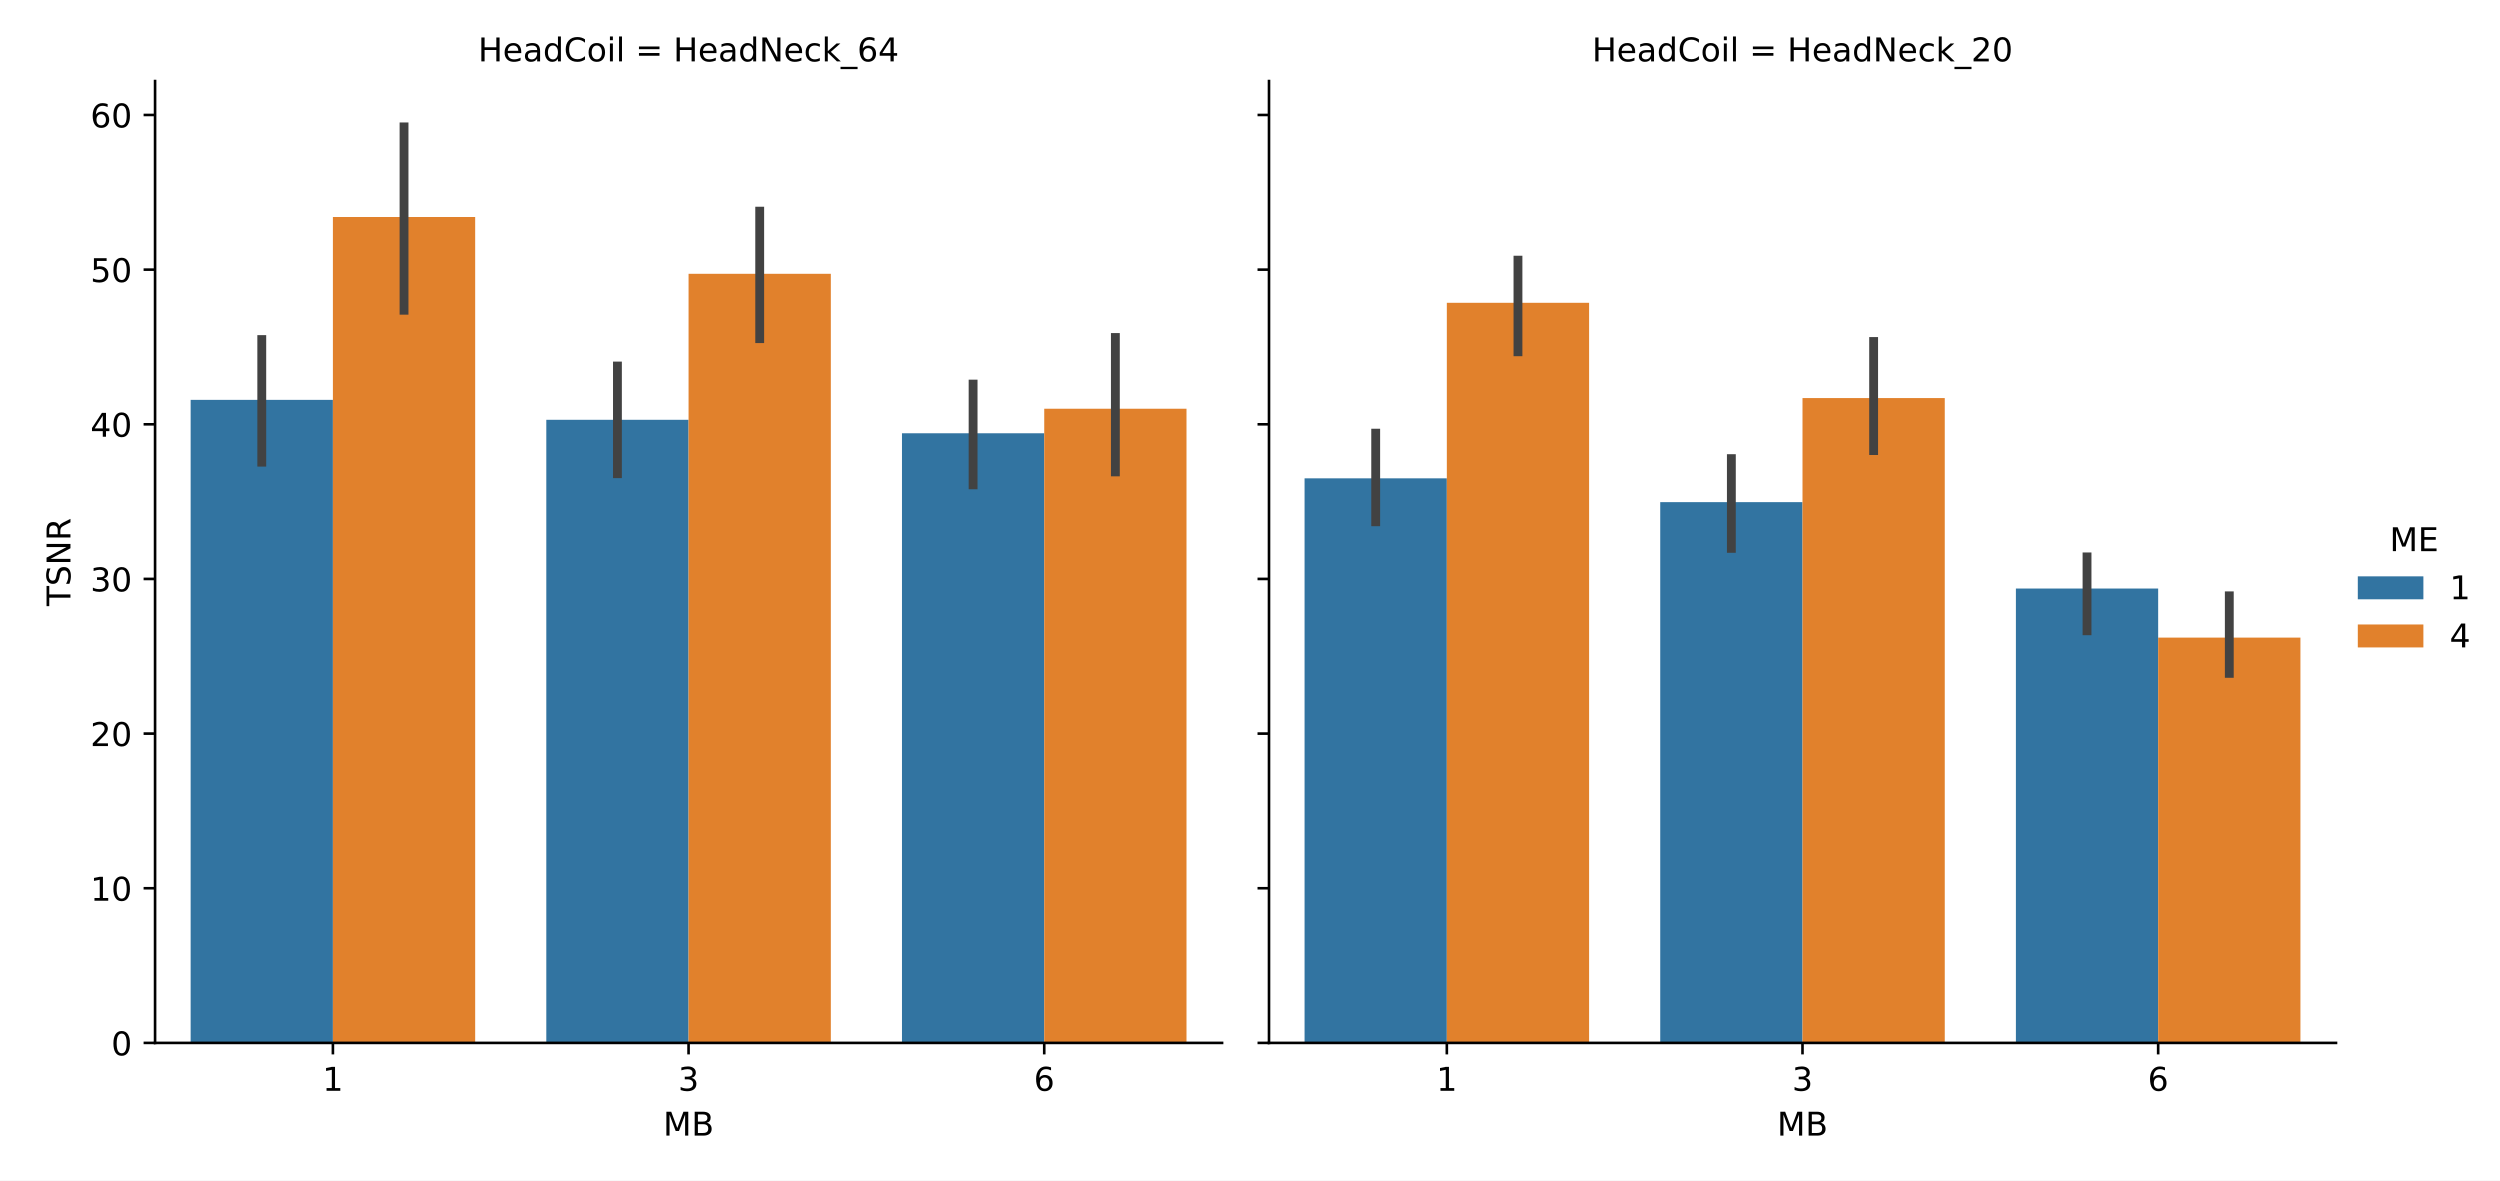
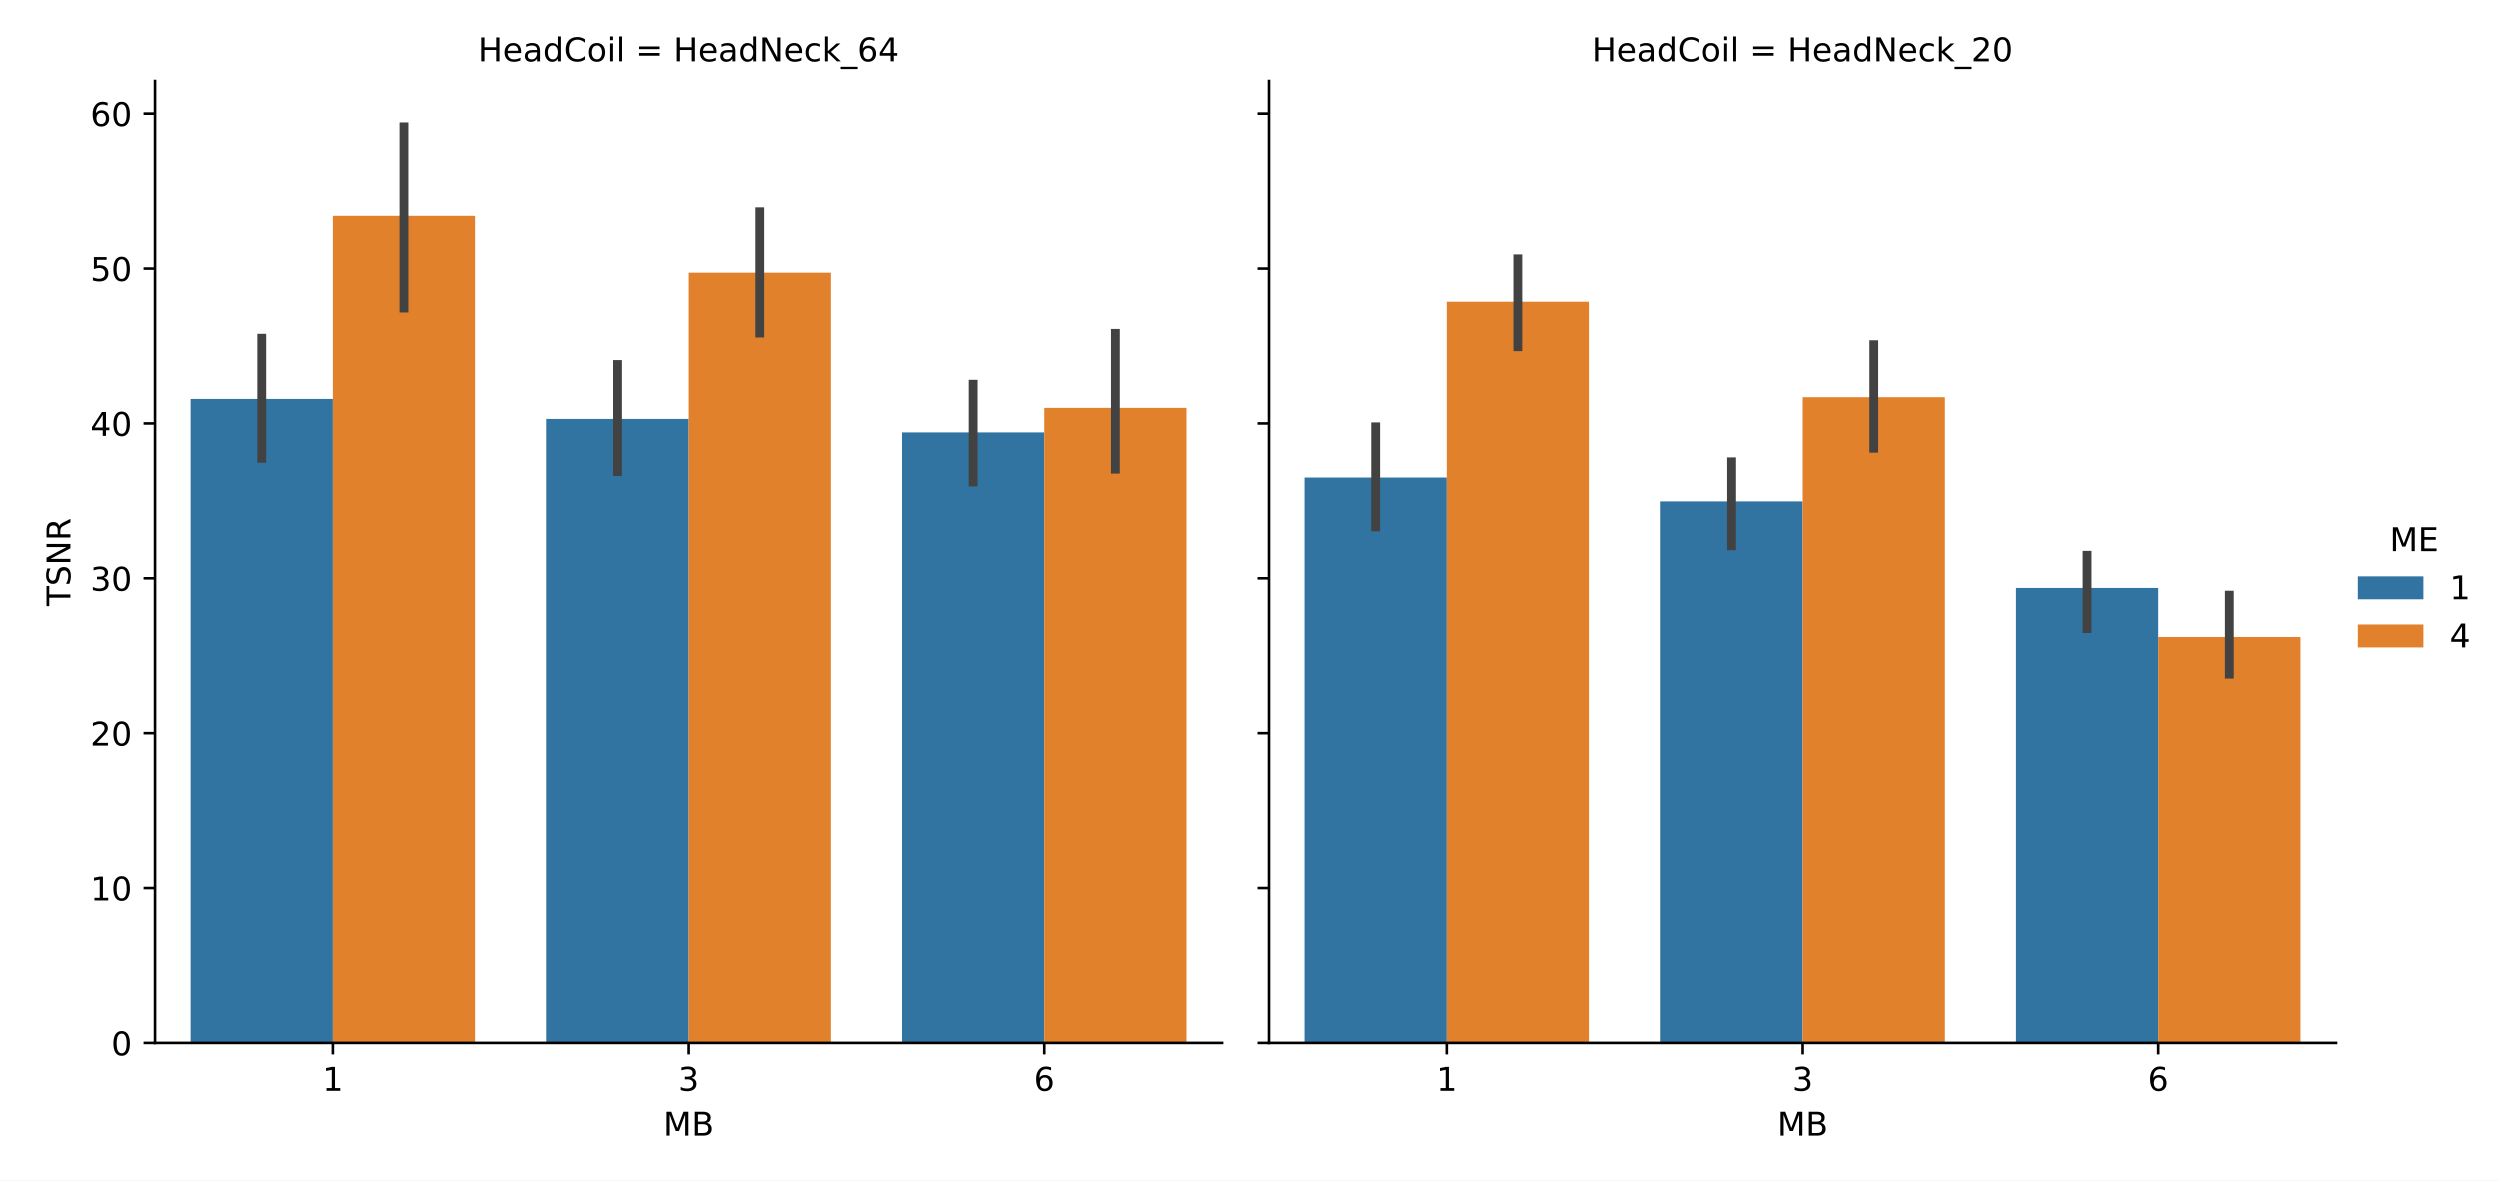
<svg xmlns="http://www.w3.org/2000/svg" xmlns:xlink="http://www.w3.org/1999/xlink" width="762.39pt" height="360pt" viewBox="0 0 762.39 360" version="1.1">
  <defs>
    <style type="text/css">*{stroke-linejoin: round; stroke-linecap: butt}</style>
  </defs>
  <g id="figure_1">
    <g id="patch_1">
      <path d="M 0 360  L 762.39 360  L 762.39 0  L 0 0  z " style="fill: #ffffff" />
    </g>
    <g id="axes_1">
      <g id="patch_2">
        <path d="M 47.289 318.04  L 372.677 318.04  L 372.677 24.72  L 47.289 24.72  z " style="fill: #ffffff" />
      </g>
      <g id="patch_3">
-         <path d="M 58.136 318.04  L 101.521 318.04  L 101.521 121.941  L 58.136 121.941  z " clip-path="url(#peaaa75049c)" style="fill: #3274a1" />
+         <path d="M 58.136 318.04  L 101.521 318.04  L 101.521 121.665  L 58.136 121.665  z " clip-path="url(#pc35046c031)" style="fill: #3274a1" />
      </g>
      <g id="patch_4">
-         <path d="M 166.598 318.04  L 209.983 318.04  L 209.983 128.022  L 166.598 128.022  z " clip-path="url(#peaaa75049c)" style="fill: #3274a1" />
+         <path d="M 166.598 318.04  L 209.983 318.04  L 209.983 127.755  L 166.598 127.755  z " clip-path="url(#pc35046c031)" style="fill: #3274a1" />
      </g>
      <g id="patch_5">
-         <path d="M 275.061 318.04  L 318.446 318.04  L 318.446 132.131  L 275.061 132.131  z " clip-path="url(#peaaa75049c)" style="fill: #3274a1" />
+         <path d="M 275.061 318.04  L 318.446 318.04  L 318.446 131.869  L 275.061 131.869  z " clip-path="url(#pc35046c031)" style="fill: #3274a1" />
      </g>
      <g id="patch_6">
-         <path d="M 101.521 318.04  L 144.906 318.04  L 144.906 66.171  L 101.521 66.171  z " clip-path="url(#peaaa75049c)" style="fill: #e1812c" />
+         <path d="M 101.521 318.04  L 144.906 318.04  L 144.906 65.817  L 101.521 65.817  z " clip-path="url(#pc35046c031)" style="fill: #e1812c" />
      </g>
      <g id="patch_7">
-         <path d="M 209.983 318.04  L 253.368 318.04  L 253.368 83.488  L 209.983 83.488  z " clip-path="url(#peaaa75049c)" style="fill: #e1812c" />
+         <path d="M 209.983 318.04  L 253.368 318.04  L 253.368 83.158  L 209.983 83.158  z " clip-path="url(#pc35046c031)" style="fill: #e1812c" />
      </g>
      <g id="patch_8">
-         <path d="M 318.446 318.04  L 361.831 318.04  L 361.831 124.645  L 318.446 124.645  z " clip-path="url(#peaaa75049c)" style="fill: #e1812c" />
+         <path d="M 318.446 318.04  L 361.831 318.04  L 361.831 124.373  L 318.446 124.373  z " clip-path="url(#pc35046c031)" style="fill: #e1812c" />
      </g>
      <g id="matplotlib.axis_1">
        <g id="xtick_1">
          <g id="line2d_1">
            <defs>
-               <path id="m91fe8d26d3" d="M 0 0  L 0 3.5  " style="stroke: #000000; stroke-width: 0.8" />
+               <path id="mc4d5fb47f9" d="M 0 0  L 0 3.5  " style="stroke: #000000; stroke-width: 0.8" />
            </defs>
            <g>
-               <use xlink:href="#m91fe8d26d3" x="101.521" y="318.04" style="stroke: #000000; stroke-width: 0.8" />
+               <use xlink:href="#mc4d5fb47f9" x="101.521" y="318.04" style="stroke: #000000; stroke-width: 0.8" />
            </g>
          </g>
          <g id="text_1">
            <g transform="translate(98.33936 332.6384)scale(0.1 -0.1)">
              <defs>
                <path id="DejaVuSans-31" d="M 794 531  L 1825 531  L 1825 4091  L 703 3866  L 703 4441  L 1819 4666  L 2450 4666  L 2450 531  L 3481 531  L 3481 0  L 794 0  L 794 531  z " transform="scale(0.015625)" />
              </defs>
              <use xlink:href="#DejaVuSans-31" />
            </g>
          </g>
        </g>
        <g id="xtick_2">
          <g id="line2d_2">
            <g>
-               <use xlink:href="#m91fe8d26d3" x="209.983" y="318.04" style="stroke: #000000; stroke-width: 0.8" />
+               <use xlink:href="#mc4d5fb47f9" x="209.983" y="318.04" style="stroke: #000000; stroke-width: 0.8" />
            </g>
          </g>
          <g id="text_2">
            <g transform="translate(206.8019 332.6384)scale(0.1 -0.1)">
              <defs>
                <path id="DejaVuSans-33" d="M 2597 2516  Q 3050 2419 3304 2112  Q 3559 1806 3559 1356  Q 3559 666 3084 287  Q 2609 -91 1734 -91  Q 1441 -91 1130 -33  Q 819 25 488 141  L 488 750  Q 750 597 1062 519  Q 1375 441 1716 441  Q 2309 441 2620 675  Q 2931 909 2931 1356  Q 2931 1769 2642 2001  Q 2353 2234 1838 2234  L 1294 2234  L 1294 2753  L 1863 2753  Q 2328 2753 2575 2939  Q 2822 3125 2822 3475  Q 2822 3834 2567 4026  Q 2313 4219 1838 4219  Q 1578 4219 1281 4162  Q 984 4106 628 3988  L 628 4550  Q 988 4650 1302 4700  Q 1616 4750 1894 4750  Q 2613 4750 3031 4423  Q 3450 4097 3450 3541  Q 3450 3153 3228 2886  Q 3006 2619 2597 2516  z " transform="scale(0.015625)" />
              </defs>
              <use xlink:href="#DejaVuSans-33" />
            </g>
          </g>
        </g>
        <g id="xtick_3">
          <g id="line2d_3">
            <g>
-               <use xlink:href="#m91fe8d26d3" x="318.446" y="318.04" style="stroke: #000000; stroke-width: 0.8" />
+               <use xlink:href="#mc4d5fb47f9" x="318.446" y="318.04" style="stroke: #000000; stroke-width: 0.8" />
            </g>
          </g>
          <g id="text_3">
            <g transform="translate(315.2643 332.6384)scale(0.1 -0.1)">
              <defs>
                <path id="DejaVuSans-36" d="M 2113 2584  Q 1688 2584 1439 2293  Q 1191 2003 1191 1497  Q 1191 994 1439 701  Q 1688 409 2113 409  Q 2538 409 2786 701  Q 3034 994 3034 1497  Q 3034 2003 2786 2293  Q 2538 2584 2113 2584  z M 3366 4563  L 3366 3988  Q 3128 4100 2886 4159  Q 2644 4219 2406 4219  Q 1781 4219 1451 3797  Q 1122 3375 1075 2522  Q 1259 2794 1537 2939  Q 1816 3084 2150 3084  Q 2853 3084 3261 2657  Q 3669 2231 3669 1497  Q 3669 778 3244 343  Q 2819 -91 2113 -91  Q 1303 -91 875 529  Q 447 1150 447 2328  Q 447 3434 972 4092  Q 1497 4750 2381 4750  Q 2619 4750 2861 4703  Q 3103 4656 3366 4563  z " transform="scale(0.015625)" />
              </defs>
              <use xlink:href="#DejaVuSans-36" />
            </g>
          </g>
        </g>
        <g id="text_4">
          <g transform="translate(202.2386 346.3166)scale(0.1 -0.1)">
            <defs>
              <path id="DejaVuSans-4d" d="M 628 4666  L 1569 4666  L 2759 1491  L 3956 4666  L 4897 4666  L 4897 0  L 4281 0  L 4281 4097  L 3078 897  L 2444 897  L 1241 4097  L 1241 0  L 628 0  L 628 4666  z " transform="scale(0.015625)" />
              <path id="DejaVuSans-42" d="M 1259 2228  L 1259 519  L 2272 519  Q 2781 519 3026 730  Q 3272 941 3272 1375  Q 3272 1813 3026 2020  Q 2781 2228 2272 2228  L 1259 2228  z M 1259 4147  L 1259 2741  L 2194 2741  Q 2656 2741 2882 2914  Q 3109 3088 3109 3444  Q 3109 3797 2882 3972  Q 2656 4147 2194 4147  L 1259 4147  z M 628 4666  L 2241 4666  Q 2963 4666 3353 4366  Q 3744 4066 3744 3513  Q 3744 3084 3544 2831  Q 3344 2578 2956 2516  Q 3422 2416 3680 2098  Q 3938 1781 3938 1306  Q 3938 681 3513 340  Q 3088 0 2303 0  L 628 0  L 628 4666  z " transform="scale(0.015625)" />
            </defs>
            <use xlink:href="#DejaVuSans-4d" />
            <use xlink:href="#DejaVuSans-42" x="86.279" />
          </g>
        </g>
      </g>
      <g id="matplotlib.axis_2">
        <g id="ytick_1">
          <g id="line2d_4">
            <defs>
-               <path id="m13367bdcbb" d="M 0 0  L -3.5 0  " style="stroke: #000000; stroke-width: 0.8" />
+               <path id="md7365d76db" d="M 0 0  L -3.5 0  " style="stroke: #000000; stroke-width: 0.8" />
            </defs>
            <g>
-               <use xlink:href="#m13367bdcbb" x="47.289" y="318.04" style="stroke: #000000; stroke-width: 0.8" />
+               <use xlink:href="#md7365d76db" x="47.289" y="318.04" style="stroke: #000000; stroke-width: 0.8" />
            </g>
          </g>
          <g id="text_5">
            <g transform="translate(33.92686 321.8392)scale(0.1 -0.1)">
              <defs>
                <path id="DejaVuSans-30" d="M 2034 4250  Q 1547 4250 1301 3770  Q 1056 3291 1056 2328  Q 1056 1369 1301 889  Q 1547 409 2034 409  Q 2525 409 2770 889  Q 3016 1369 3016 2328  Q 3016 3291 2770 3770  Q 2525 4250 2034 4250  z M 2034 4750  Q 2819 4750 3233 4129  Q 3647 3509 3647 2328  Q 3647 1150 3233 529  Q 2819 -91 2034 -91  Q 1250 -91 836 529  Q 422 1150 422 2328  Q 422 3509 836 4129  Q 1250 4750 2034 4750  z " transform="scale(0.015625)" />
              </defs>
              <use xlink:href="#DejaVuSans-30" />
            </g>
          </g>
        </g>
        <g id="ytick_2">
          <g id="line2d_5">
            <g>
-               <use xlink:href="#m13367bdcbb" x="47.289" y="270.877" style="stroke: #000000; stroke-width: 0.8" />
+               <use xlink:href="#md7365d76db" x="47.289" y="270.811" style="stroke: #000000; stroke-width: 0.8" />
            </g>
          </g>
          <g id="text_6">
-             <g transform="translate(27.56436 274.6765)scale(0.1 -0.1)">
+             <g transform="translate(27.56436 274.6102)scale(0.1 -0.1)">
              <use xlink:href="#DejaVuSans-31" />
              <use xlink:href="#DejaVuSans-30" x="63.623" />
            </g>
          </g>
        </g>
        <g id="ytick_3">
          <g id="line2d_6">
            <g>
-               <use xlink:href="#m13367bdcbb" x="47.289" y="223.715" style="stroke: #000000; stroke-width: 0.8" />
+               <use xlink:href="#md7365d76db" x="47.289" y="223.582" style="stroke: #000000; stroke-width: 0.8" />
            </g>
          </g>
          <g id="text_7">
-             <g transform="translate(27.56436 227.5138)scale(0.1 -0.1)">
+             <g transform="translate(27.56436 227.3811)scale(0.1 -0.1)">
              <defs>
                <path id="DejaVuSans-32" d="M 1228 531  L 3431 531  L 3431 0  L 469 0  L 469 531  Q 828 903 1448 1529  Q 2069 2156 2228 2338  Q 2531 2678 2651 2914  Q 2772 3150 2772 3378  Q 2772 3750 2511 3984  Q 2250 4219 1831 4219  Q 1534 4219 1204 4116  Q 875 4013 500 3803  L 500 4441  Q 881 4594 1212 4672  Q 1544 4750 1819 4750  Q 2544 4750 2975 4387  Q 3406 4025 3406 3419  Q 3406 3131 3298 2873  Q 3191 2616 2906 2266  Q 2828 2175 2409 1742  Q 1991 1309 1228 531  z " transform="scale(0.015625)" />
              </defs>
              <use xlink:href="#DejaVuSans-32" />
              <use xlink:href="#DejaVuSans-30" x="63.623" />
            </g>
          </g>
        </g>
        <g id="ytick_4">
          <g id="line2d_7">
            <g>
-               <use xlink:href="#m13367bdcbb" x="47.289" y="176.552" style="stroke: #000000; stroke-width: 0.8" />
+               <use xlink:href="#md7365d76db" x="47.289" y="176.353" style="stroke: #000000; stroke-width: 0.8" />
            </g>
          </g>
          <g id="text_8">
-             <g transform="translate(27.56436 180.3512)scale(0.1 -0.1)">
+             <g transform="translate(27.56436 180.152)scale(0.1 -0.1)">
              <use xlink:href="#DejaVuSans-33" />
              <use xlink:href="#DejaVuSans-30" x="63.623" />
            </g>
          </g>
        </g>
        <g id="ytick_5">
          <g id="line2d_8">
            <g>
-               <use xlink:href="#m13367bdcbb" x="47.289" y="129.389" style="stroke: #000000; stroke-width: 0.8" />
+               <use xlink:href="#md7365d76db" x="47.289" y="129.124" style="stroke: #000000; stroke-width: 0.8" />
            </g>
          </g>
          <g id="text_9">
-             <g transform="translate(27.56436 133.1885)scale(0.1 -0.1)">
+             <g transform="translate(27.56436 132.923)scale(0.1 -0.1)">
              <defs>
                <path id="DejaVuSans-34" d="M 2419 4116  L 825 1625  L 2419 1625  L 2419 4116  z M 2253 4666  L 3047 4666  L 3047 1625  L 3713 1625  L 3713 1100  L 3047 1100  L 3047 0  L 2419 0  L 2419 1100  L 313 1100  L 313 1709  L 2253 4666  z " transform="scale(0.015625)" />
              </defs>
              <use xlink:href="#DejaVuSans-34" />
              <use xlink:href="#DejaVuSans-30" x="63.623" />
            </g>
          </g>
        </g>
        <g id="ytick_6">
          <g id="line2d_9">
            <g>
-               <use xlink:href="#m13367bdcbb" x="47.289" y="82.227" style="stroke: #000000; stroke-width: 0.8" />
+               <use xlink:href="#md7365d76db" x="47.289" y="81.895" style="stroke: #000000; stroke-width: 0.8" />
            </g>
          </g>
          <g id="text_10">
-             <g transform="translate(27.56436 86.02577)scale(0.1 -0.1)">
+             <g transform="translate(27.56436 85.69393)scale(0.1 -0.1)">
              <defs>
                <path id="DejaVuSans-35" d="M 691 4666  L 3169 4666  L 3169 4134  L 1269 4134  L 1269 2991  Q 1406 3038 1543 3061  Q 1681 3084 1819 3084  Q 2600 3084 3056 2656  Q 3513 2228 3513 1497  Q 3513 744 3044 326  Q 2575 -91 1722 -91  Q 1428 -91 1123 -41  Q 819 9 494 109  L 494 744  Q 775 591 1075 516  Q 1375 441 1709 441  Q 2250 441 2565 725  Q 2881 1009 2881 1497  Q 2881 1984 2565 2268  Q 2250 2553 1709 2553  Q 1456 2553 1204 2497  Q 953 2441 691 2322  L 691 4666  z " transform="scale(0.015625)" />
              </defs>
              <use xlink:href="#DejaVuSans-35" />
              <use xlink:href="#DejaVuSans-30" x="63.623" />
            </g>
          </g>
        </g>
        <g id="ytick_7">
          <g id="line2d_10">
            <g>
-               <use xlink:href="#m13367bdcbb" x="47.289" y="35.064" style="stroke: #000000; stroke-width: 0.8" />
+               <use xlink:href="#md7365d76db" x="47.289" y="34.666" style="stroke: #000000; stroke-width: 0.8" />
            </g>
          </g>
          <g id="text_11">
-             <g transform="translate(27.56436 38.86309)scale(0.1 -0.1)">
+             <g transform="translate(27.56436 38.46487)scale(0.1 -0.1)">
              <use xlink:href="#DejaVuSans-36" />
              <use xlink:href="#DejaVuSans-30" x="63.623" />
            </g>
          </g>
        </g>
        <g id="text_12">
          <g transform="translate(21.48467 184.823)rotate(-90)scale(0.1 -0.1)">
            <defs>
              <path id="DejaVuSans-54" d="M -19 4666  L 3928 4666  L 3928 4134  L 2272 4134  L 2272 0  L 1638 0  L 1638 4134  L -19 4134  L -19 4666  z " transform="scale(0.015625)" />
              <path id="DejaVuSans-53" d="M 3425 4513  L 3425 3897  Q 3066 4069 2747 4153  Q 2428 4238 2131 4238  Q 1616 4238 1336 4038  Q 1056 3838 1056 3469  Q 1056 3159 1242 3001  Q 1428 2844 1947 2747  L 2328 2669  Q 3034 2534 3370 2195  Q 3706 1856 3706 1288  Q 3706 609 3251 259  Q 2797 -91 1919 -91  Q 1588 -91 1214 -16  Q 841 59 441 206  L 441 856  Q 825 641 1194 531  Q 1563 422 1919 422  Q 2459 422 2753 634  Q 3047 847 3047 1241  Q 3047 1584 2836 1778  Q 2625 1972 2144 2069  L 1759 2144  Q 1053 2284 737 2584  Q 422 2884 422 3419  Q 422 4038 858 4394  Q 1294 4750 2059 4750  Q 2388 4750 2728 4690  Q 3069 4631 3425 4513  z " transform="scale(0.015625)" />
              <path id="DejaVuSans-4e" d="M 628 4666  L 1478 4666  L 3547 763  L 3547 4666  L 4159 4666  L 4159 0  L 3309 0  L 1241 3903  L 1241 0  L 628 0  L 628 4666  z " transform="scale(0.015625)" />
              <path id="DejaVuSans-52" d="M 2841 2188  Q 3044 2119 3236 1894  Q 3428 1669 3622 1275  L 4263 0  L 3584 0  L 2988 1197  Q 2756 1666 2539 1819  Q 2322 1972 1947 1972  L 1259 1972  L 1259 0  L 628 0  L 628 4666  L 2053 4666  Q 2853 4666 3247 4331  Q 3641 3997 3641 3322  Q 3641 2881 3436 2590  Q 3231 2300 2841 2188  z M 1259 4147  L 1259 2491  L 2053 2491  Q 2509 2491 2742 2702  Q 2975 2913 2975 3322  Q 2975 3731 2742 3939  Q 2509 4147 2053 4147  L 1259 4147  z " transform="scale(0.015625)" />
            </defs>
            <use xlink:href="#DejaVuSans-54" />
            <use xlink:href="#DejaVuSans-53" x="61.084" />
            <use xlink:href="#DejaVuSans-4e" x="124.561" />
            <use xlink:href="#DejaVuSans-52" x="199.365" />
          </g>
        </g>
      </g>
      <g id="line2d_11">
-         <path d="M 79.828 140.941  L 79.828 103.55  " clip-path="url(#peaaa75049c)" style="fill: none; stroke: #424242; stroke-width: 2.7; stroke-linecap: square" />
+         <path d="M 79.828 139.761  L 79.828 103.152  " clip-path="url(#pc35046c031)" style="fill: none; stroke: #424242; stroke-width: 2.7; stroke-linecap: square" />
      </g>
      <g id="line2d_12">
-         <path d="M 188.291 144.456  L 188.291 111.62  " clip-path="url(#peaaa75049c)" style="fill: none; stroke: #424242; stroke-width: 2.7; stroke-linecap: square" />
+         <path d="M 188.291 143.804  L 188.291 111.152  " clip-path="url(#pc35046c031)" style="fill: none; stroke: #424242; stroke-width: 2.7; stroke-linecap: square" />
      </g>
      <g id="line2d_13">
-         <path d="M 296.753 147.854  L 296.753 117.126  " clip-path="url(#peaaa75049c)" style="fill: none; stroke: #424242; stroke-width: 2.7; stroke-linecap: square" />
+         <path d="M 296.753 146.972  L 296.753 117.166  " clip-path="url(#pc35046c031)" style="fill: none; stroke: #424242; stroke-width: 2.7; stroke-linecap: square" />
      </g>
      <g id="line2d_14">
-         <path d="M 123.213 94.605  L 123.213 38.688  " clip-path="url(#peaaa75049c)" style="fill: none; stroke: #424242; stroke-width: 2.7; stroke-linecap: square" />
+         <path d="M 123.213 93.947  L 123.213 38.688  " clip-path="url(#pc35046c031)" style="fill: none; stroke: #424242; stroke-width: 2.7; stroke-linecap: square" />
      </g>
      <g id="line2d_15">
-         <path d="M 231.676 103.264  L 231.676 64.403  " clip-path="url(#peaaa75049c)" style="fill: none; stroke: #424242; stroke-width: 2.7; stroke-linecap: square" />
+         <path d="M 231.676 101.559  L 231.676 64.576  " clip-path="url(#pc35046c031)" style="fill: none; stroke: #424242; stroke-width: 2.7; stroke-linecap: square" />
      </g>
      <g id="line2d_16">
-         <path d="M 340.138 143.909  L 340.138 102.928  " clip-path="url(#peaaa75049c)" style="fill: none; stroke: #424242; stroke-width: 2.7; stroke-linecap: square" />
+         <path d="M 340.138 143.085  L 340.138 101.658  " clip-path="url(#pc35046c031)" style="fill: none; stroke: #424242; stroke-width: 2.7; stroke-linecap: square" />
      </g>
      <g id="patch_9">
        <path d="M 47.289 318.04  L 47.289 24.72  " style="fill: none; stroke: #000000; stroke-width: 0.8; stroke-linejoin: miter; stroke-linecap: square" />
      </g>
      <g id="patch_10">
        <path d="M 47.289 318.04  L 372.677 318.04  " style="fill: none; stroke: #000000; stroke-width: 0.8; stroke-linejoin: miter; stroke-linecap: square" />
      </g>
      <g id="text_13">
        <g transform="translate(145.812 18.72)scale(0.1 -0.1)">
          <defs>
            <path id="DejaVuSans-48" d="M 628 4666  L 1259 4666  L 1259 2753  L 3553 2753  L 3553 4666  L 4184 4666  L 4184 0  L 3553 0  L 3553 2222  L 1259 2222  L 1259 0  L 628 0  L 628 4666  z " transform="scale(0.015625)" />
            <path id="DejaVuSans-65" d="M 3597 1894  L 3597 1613  L 953 1613  Q 991 1019 1311 708  Q 1631 397 2203 397  Q 2534 397 2845 478  Q 3156 559 3463 722  L 3463 178  Q 3153 47 2828 -22  Q 2503 -91 2169 -91  Q 1331 -91 842 396  Q 353 884 353 1716  Q 353 2575 817 3079  Q 1281 3584 2069 3584  Q 2775 3584 3186 3129  Q 3597 2675 3597 1894  z M 3022 2063  Q 3016 2534 2758 2815  Q 2500 3097 2075 3097  Q 1594 3097 1305 2825  Q 1016 2553 972 2059  L 3022 2063  z " transform="scale(0.015625)" />
            <path id="DejaVuSans-61" d="M 2194 1759  Q 1497 1759 1228 1600  Q 959 1441 959 1056  Q 959 750 1161 570  Q 1363 391 1709 391  Q 2188 391 2477 730  Q 2766 1069 2766 1631  L 2766 1759  L 2194 1759  z M 3341 1997  L 3341 0  L 2766 0  L 2766 531  Q 2569 213 2275 61  Q 1981 -91 1556 -91  Q 1019 -91 701 211  Q 384 513 384 1019  Q 384 1609 779 1909  Q 1175 2209 1959 2209  L 2766 2209  L 2766 2266  Q 2766 2663 2505 2880  Q 2244 3097 1772 3097  Q 1472 3097 1187 3025  Q 903 2953 641 2809  L 641 3341  Q 956 3463 1253 3523  Q 1550 3584 1831 3584  Q 2591 3584 2966 3190  Q 3341 2797 3341 1997  z " transform="scale(0.015625)" />
            <path id="DejaVuSans-64" d="M 2906 2969  L 2906 4863  L 3481 4863  L 3481 0  L 2906 0  L 2906 525  Q 2725 213 2448 61  Q 2172 -91 1784 -91  Q 1150 -91 751 415  Q 353 922 353 1747  Q 353 2572 751 3078  Q 1150 3584 1784 3584  Q 2172 3584 2448 3432  Q 2725 3281 2906 2969  z M 947 1747  Q 947 1113 1208 752  Q 1469 391 1925 391  Q 2381 391 2643 752  Q 2906 1113 2906 1747  Q 2906 2381 2643 2742  Q 2381 3103 1925 3103  Q 1469 3103 1208 2742  Q 947 2381 947 1747  z " transform="scale(0.015625)" />
            <path id="DejaVuSans-43" d="M 4122 4306  L 4122 3641  Q 3803 3938 3442 4084  Q 3081 4231 2675 4231  Q 1875 4231 1450 3742  Q 1025 3253 1025 2328  Q 1025 1406 1450 917  Q 1875 428 2675 428  Q 3081 428 3442 575  Q 3803 722 4122 1019  L 4122 359  Q 3791 134 3420 21  Q 3050 -91 2638 -91  Q 1578 -91 968 557  Q 359 1206 359 2328  Q 359 3453 968 4101  Q 1578 4750 2638 4750  Q 3056 4750 3426 4639  Q 3797 4528 4122 4306  z " transform="scale(0.015625)" />
            <path id="DejaVuSans-6f" d="M 1959 3097  Q 1497 3097 1228 2736  Q 959 2375 959 1747  Q 959 1119 1226 758  Q 1494 397 1959 397  Q 2419 397 2687 759  Q 2956 1122 2956 1747  Q 2956 2369 2687 2733  Q 2419 3097 1959 3097  z M 1959 3584  Q 2709 3584 3137 3096  Q 3566 2609 3566 1747  Q 3566 888 3137 398  Q 2709 -91 1959 -91  Q 1206 -91 779 398  Q 353 888 353 1747  Q 353 2609 779 3096  Q 1206 3584 1959 3584  z " transform="scale(0.015625)" />
            <path id="DejaVuSans-69" d="M 603 3500  L 1178 3500  L 1178 0  L 603 0  L 603 3500  z M 603 4863  L 1178 4863  L 1178 4134  L 603 4134  L 603 4863  z " transform="scale(0.015625)" />
            <path id="DejaVuSans-6c" d="M 603 4863  L 1178 4863  L 1178 0  L 603 0  L 603 4863  z " transform="scale(0.015625)" />
            <path id="DejaVuSans-20" transform="scale(0.015625)" />
            <path id="DejaVuSans-3d" d="M 678 2906  L 4684 2906  L 4684 2381  L 678 2381  L 678 2906  z M 678 1631  L 4684 1631  L 4684 1100  L 678 1100  L 678 1631  z " transform="scale(0.015625)" />
            <path id="DejaVuSans-63" d="M 3122 3366  L 3122 2828  Q 2878 2963 2633 3030  Q 2388 3097 2138 3097  Q 1578 3097 1268 2742  Q 959 2388 959 1747  Q 959 1106 1268 751  Q 1578 397 2138 397  Q 2388 397 2633 464  Q 2878 531 3122 666  L 3122 134  Q 2881 22 2623 -34  Q 2366 -91 2075 -91  Q 1284 -91 818 406  Q 353 903 353 1747  Q 353 2603 823 3093  Q 1294 3584 2113 3584  Q 2378 3584 2631 3529  Q 2884 3475 3122 3366  z " transform="scale(0.015625)" />
            <path id="DejaVuSans-6b" d="M 581 4863  L 1159 4863  L 1159 1991  L 2875 3500  L 3609 3500  L 1753 1863  L 3688 0  L 2938 0  L 1159 1709  L 1159 0  L 581 0  L 581 4863  z " transform="scale(0.015625)" />
            <path id="DejaVuSans-5f" d="M 3263 -1063  L 3263 -1509  L -63 -1509  L -63 -1063  L 3263 -1063  z " transform="scale(0.015625)" />
          </defs>
          <use xlink:href="#DejaVuSans-48" />
          <use xlink:href="#DejaVuSans-65" x="75.195" />
          <use xlink:href="#DejaVuSans-61" x="136.719" />
          <use xlink:href="#DejaVuSans-64" x="197.998" />
          <use xlink:href="#DejaVuSans-43" x="261.475" />
          <use xlink:href="#DejaVuSans-6f" x="331.299" />
          <use xlink:href="#DejaVuSans-69" x="392.48" />
          <use xlink:href="#DejaVuSans-6c" x="420.264" />
          <use xlink:href="#DejaVuSans-20" x="448.047" />
          <use xlink:href="#DejaVuSans-3d" x="479.834" />
          <use xlink:href="#DejaVuSans-20" x="563.623" />
          <use xlink:href="#DejaVuSans-48" x="595.41" />
          <use xlink:href="#DejaVuSans-65" x="670.605" />
          <use xlink:href="#DejaVuSans-61" x="732.129" />
          <use xlink:href="#DejaVuSans-64" x="793.408" />
          <use xlink:href="#DejaVuSans-4e" x="856.885" />
          <use xlink:href="#DejaVuSans-65" x="931.689" />
          <use xlink:href="#DejaVuSans-63" x="993.213" />
          <use xlink:href="#DejaVuSans-6b" x="1048.193" />
          <use xlink:href="#DejaVuSans-5f" x="1106.104" />
          <use xlink:href="#DejaVuSans-36" x="1156.104" />
          <use xlink:href="#DejaVuSans-34" x="1219.727" />
        </g>
      </g>
    </g>
    <g id="axes_2">
      <g id="patch_11">
        <path d="M 386.989 318.04  L 712.376 318.04  L 712.376 24.72  L 386.989 24.72  z " style="fill: #ffffff" />
      </g>
      <g id="patch_12">
-         <path d="M 397.835 318.04  L 441.22 318.04  L 441.22 145.863  L 397.835 145.863  z " clip-path="url(#p321211c757)" style="fill: #3274a1" />
+         <path d="M 397.835 318.04  L 441.22 318.04  L 441.22 145.62  L 397.835 145.62  z " clip-path="url(#p21f6eb6e3a)" style="fill: #3274a1" />
      </g>
      <g id="patch_13">
-         <path d="M 506.297 318.04  L 549.682 318.04  L 549.682 153.138  L 506.297 153.138  z " clip-path="url(#p321211c757)" style="fill: #3274a1" />
+         <path d="M 506.297 318.04  L 549.682 318.04  L 549.682 152.906  L 506.297 152.906  z " clip-path="url(#p21f6eb6e3a)" style="fill: #3274a1" />
      </g>
      <g id="patch_14">
-         <path d="M 614.76 318.04  L 658.145 318.04  L 658.145 179.484  L 614.76 179.484  z " clip-path="url(#p321211c757)" style="fill: #3274a1" />
+         <path d="M 614.76 318.04  L 658.145 318.04  L 658.145 179.289  L 614.76 179.289  z " clip-path="url(#p21f6eb6e3a)" style="fill: #3274a1" />
      </g>
      <g id="patch_15">
-         <path d="M 441.22 318.04  L 484.605 318.04  L 484.605 92.342  L 441.22 92.342  z " clip-path="url(#p321211c757)" style="fill: #e1812c" />
+         <path d="M 441.22 318.04  L 484.605 318.04  L 484.605 92.024  L 441.22 92.024  z " clip-path="url(#p21f6eb6e3a)" style="fill: #e1812c" />
      </g>
      <g id="patch_16">
-         <path d="M 549.682 318.04  L 593.067 318.04  L 593.067 121.402  L 549.682 121.402  z " clip-path="url(#p321211c757)" style="fill: #e1812c" />
+         <path d="M 549.682 318.04  L 593.067 318.04  L 593.067 121.125  L 549.682 121.125  z " clip-path="url(#p21f6eb6e3a)" style="fill: #e1812c" />
      </g>
      <g id="patch_17">
-         <path d="M 658.145 318.04  L 701.53 318.04  L 701.53 194.436  L 658.145 194.436  z " clip-path="url(#p321211c757)" style="fill: #e1812c" />
+         <path d="M 658.145 318.04  L 701.53 318.04  L 701.53 194.262  L 658.145 194.262  z " clip-path="url(#p21f6eb6e3a)" style="fill: #e1812c" />
      </g>
      <g id="matplotlib.axis_3">
        <g id="xtick_4">
          <g id="line2d_17">
            <g>
-               <use xlink:href="#m91fe8d26d3" x="441.22" y="318.04" style="stroke: #000000; stroke-width: 0.8" />
+               <use xlink:href="#mc4d5fb47f9" x="441.22" y="318.04" style="stroke: #000000; stroke-width: 0.8" />
            </g>
          </g>
          <g id="text_14">
            <g transform="translate(438.0386 332.6384)scale(0.1 -0.1)">
              <use xlink:href="#DejaVuSans-31" />
            </g>
          </g>
        </g>
        <g id="xtick_5">
          <g id="line2d_18">
            <g>
-               <use xlink:href="#m91fe8d26d3" x="549.682" y="318.04" style="stroke: #000000; stroke-width: 0.8" />
+               <use xlink:href="#mc4d5fb47f9" x="549.682" y="318.04" style="stroke: #000000; stroke-width: 0.8" />
            </g>
          </g>
          <g id="text_15">
            <g transform="translate(546.5011 332.6384)scale(0.1 -0.1)">
              <use xlink:href="#DejaVuSans-33" />
            </g>
          </g>
        </g>
        <g id="xtick_6">
          <g id="line2d_19">
            <g>
-               <use xlink:href="#m91fe8d26d3" x="658.145" y="318.04" style="stroke: #000000; stroke-width: 0.8" />
+               <use xlink:href="#mc4d5fb47f9" x="658.145" y="318.04" style="stroke: #000000; stroke-width: 0.8" />
            </g>
          </g>
          <g id="text_16">
            <g transform="translate(654.9636 332.6384)scale(0.1 -0.1)">
              <use xlink:href="#DejaVuSans-36" />
            </g>
          </g>
        </g>
        <g id="text_17">
          <g transform="translate(541.9378 346.3166)scale(0.1 -0.1)">
            <use xlink:href="#DejaVuSans-4d" />
            <use xlink:href="#DejaVuSans-42" x="86.279" />
          </g>
        </g>
      </g>
      <g id="matplotlib.axis_4">
        <g id="ytick_8">
          <g id="line2d_20">
            <g>
-               <use xlink:href="#m13367bdcbb" x="386.989" y="318.04" style="stroke: #000000; stroke-width: 0.8" />
+               <use xlink:href="#md7365d76db" x="386.989" y="318.04" style="stroke: #000000; stroke-width: 0.8" />
            </g>
          </g>
        </g>
        <g id="ytick_9">
          <g id="line2d_21">
            <g>
-               <use xlink:href="#m13367bdcbb" x="386.989" y="270.877" style="stroke: #000000; stroke-width: 0.8" />
+               <use xlink:href="#md7365d76db" x="386.989" y="270.811" style="stroke: #000000; stroke-width: 0.8" />
            </g>
          </g>
        </g>
        <g id="ytick_10">
          <g id="line2d_22">
            <g>
-               <use xlink:href="#m13367bdcbb" x="386.989" y="223.715" style="stroke: #000000; stroke-width: 0.8" />
+               <use xlink:href="#md7365d76db" x="386.989" y="223.582" style="stroke: #000000; stroke-width: 0.8" />
            </g>
          </g>
        </g>
        <g id="ytick_11">
          <g id="line2d_23">
            <g>
-               <use xlink:href="#m13367bdcbb" x="386.989" y="176.552" style="stroke: #000000; stroke-width: 0.8" />
+               <use xlink:href="#md7365d76db" x="386.989" y="176.353" style="stroke: #000000; stroke-width: 0.8" />
            </g>
          </g>
        </g>
        <g id="ytick_12">
          <g id="line2d_24">
            <g>
-               <use xlink:href="#m13367bdcbb" x="386.989" y="129.389" style="stroke: #000000; stroke-width: 0.8" />
+               <use xlink:href="#md7365d76db" x="386.989" y="129.124" style="stroke: #000000; stroke-width: 0.8" />
            </g>
          </g>
        </g>
        <g id="ytick_13">
          <g id="line2d_25">
            <g>
-               <use xlink:href="#m13367bdcbb" x="386.989" y="82.227" style="stroke: #000000; stroke-width: 0.8" />
+               <use xlink:href="#md7365d76db" x="386.989" y="81.895" style="stroke: #000000; stroke-width: 0.8" />
            </g>
          </g>
        </g>
        <g id="ytick_14">
          <g id="line2d_26">
            <g>
-               <use xlink:href="#m13367bdcbb" x="386.989" y="35.064" style="stroke: #000000; stroke-width: 0.8" />
+               <use xlink:href="#md7365d76db" x="386.989" y="34.666" style="stroke: #000000; stroke-width: 0.8" />
            </g>
          </g>
        </g>
      </g>
      <g id="line2d_27">
-         <path d="M 419.527 159.117  L 419.527 132.104  " clip-path="url(#p321211c757)" style="fill: none; stroke: #424242; stroke-width: 2.7; stroke-linecap: square" />
+         <path d="M 419.527 160.692  L 419.527 130.165  " clip-path="url(#p21f6eb6e3a)" style="fill: none; stroke: #424242; stroke-width: 2.7; stroke-linecap: square" />
      </g>
      <g id="line2d_28">
-         <path d="M 527.99 167.227  L 527.99 139.864  " clip-path="url(#p321211c757)" style="fill: none; stroke: #424242; stroke-width: 2.7; stroke-linecap: square" />
+         <path d="M 527.99 166.432  L 527.99 140.834  " clip-path="url(#p21f6eb6e3a)" style="fill: none; stroke: #424242; stroke-width: 2.7; stroke-linecap: square" />
      </g>
      <g id="line2d_29">
-         <path d="M 636.452 192.358  L 636.452 169.823  " clip-path="url(#p321211c757)" style="fill: none; stroke: #424242; stroke-width: 2.7; stroke-linecap: square" />
+         <path d="M 636.452 191.687  L 636.452 169.35  " clip-path="url(#p21f6eb6e3a)" style="fill: none; stroke: #424242; stroke-width: 2.7; stroke-linecap: square" />
      </g>
      <g id="line2d_30">
-         <path d="M 462.912 107.268  L 462.912 79.331  " clip-path="url(#p321211c757)" style="fill: none; stroke: #424242; stroke-width: 2.7; stroke-linecap: square" />
+         <path d="M 462.912 105.722  L 462.912 78.923  " clip-path="url(#p21f6eb6e3a)" style="fill: none; stroke: #424242; stroke-width: 2.7; stroke-linecap: square" />
      </g>
      <g id="line2d_31">
-         <path d="M 571.375 137.414  L 571.375 104.131  " clip-path="url(#p321211c757)" style="fill: none; stroke: #424242; stroke-width: 2.7; stroke-linecap: square" />
+         <path d="M 571.375 136.69  L 571.375 105.12  " clip-path="url(#p21f6eb6e3a)" style="fill: none; stroke: #424242; stroke-width: 2.7; stroke-linecap: square" />
      </g>
      <g id="line2d_32">
-         <path d="M 679.837 205.348  L 679.837 181.698  " clip-path="url(#p321211c757)" style="fill: none; stroke: #424242; stroke-width: 2.7; stroke-linecap: square" />
+         <path d="M 679.837 205.593  L 679.837 181.507  " clip-path="url(#p21f6eb6e3a)" style="fill: none; stroke: #424242; stroke-width: 2.7; stroke-linecap: square" />
      </g>
      <g id="patch_18">
        <path d="M 386.989 318.04  L 386.989 24.72  " style="fill: none; stroke: #000000; stroke-width: 0.8; stroke-linejoin: miter; stroke-linecap: square" />
      </g>
      <g id="patch_19">
        <path d="M 386.989 318.04  L 712.376 318.04  " style="fill: none; stroke: #000000; stroke-width: 0.8; stroke-linejoin: miter; stroke-linecap: square" />
      </g>
      <g id="text_18">
        <g transform="translate(485.5113 18.72)scale(0.1 -0.1)">
          <use xlink:href="#DejaVuSans-48" />
          <use xlink:href="#DejaVuSans-65" x="75.195" />
          <use xlink:href="#DejaVuSans-61" x="136.719" />
          <use xlink:href="#DejaVuSans-64" x="197.998" />
          <use xlink:href="#DejaVuSans-43" x="261.475" />
          <use xlink:href="#DejaVuSans-6f" x="331.299" />
          <use xlink:href="#DejaVuSans-69" x="392.48" />
          <use xlink:href="#DejaVuSans-6c" x="420.264" />
          <use xlink:href="#DejaVuSans-20" x="448.047" />
          <use xlink:href="#DejaVuSans-3d" x="479.834" />
          <use xlink:href="#DejaVuSans-20" x="563.623" />
          <use xlink:href="#DejaVuSans-48" x="595.41" />
          <use xlink:href="#DejaVuSans-65" x="670.605" />
          <use xlink:href="#DejaVuSans-61" x="732.129" />
          <use xlink:href="#DejaVuSans-64" x="793.408" />
          <use xlink:href="#DejaVuSans-4e" x="856.885" />
          <use xlink:href="#DejaVuSans-65" x="931.689" />
          <use xlink:href="#DejaVuSans-63" x="993.213" />
          <use xlink:href="#DejaVuSans-6b" x="1048.193" />
          <use xlink:href="#DejaVuSans-5f" x="1106.104" />
          <use xlink:href="#DejaVuSans-32" x="1156.104" />
          <use xlink:href="#DejaVuSans-30" x="1219.727" />
        </g>
      </g>
    </g>
    <g id="legend_1">
      <g id="text_19">
        <g transform="translate(728.7353 168.0813)scale(0.1 -0.1)">
          <defs>
            <path id="DejaVuSans-45" d="M 628 4666  L 3578 4666  L 3578 4134  L 1259 4134  L 1259 2753  L 3481 2753  L 3481 2222  L 1259 2222  L 1259 531  L 3634 531  L 3634 0  L 628 0  L 628 4666  z " transform="scale(0.015625)" />
          </defs>
          <use xlink:href="#DejaVuSans-4d" />
          <use xlink:href="#DejaVuSans-45" x="86.279" />
        </g>
      </g>
      <g id="patch_20">
        <path d="M 719.028 182.759  L 739.028 182.759  L 739.028 175.759  L 719.028 175.759  z " style="fill: #3274a1" />
      </g>
      <g id="text_20">
        <g transform="translate(747.0275 182.7594)scale(0.1 -0.1)">
          <use xlink:href="#DejaVuSans-31" />
        </g>
      </g>
      <g id="patch_21">
        <path d="M 719.028 197.438  L 739.028 197.438  L 739.028 190.438  L 719.028 190.438  z " style="fill: #e1812c" />
      </g>
      <g id="text_21">
        <g transform="translate(747.0275 197.4375)scale(0.1 -0.1)">
          <use xlink:href="#DejaVuSans-34" />
        </g>
      </g>
    </g>
  </g>
  <defs>
-     <clipPath id="peaaa75049c">
+     <clipPath id="pc35046c031">
      <rect x="47.289" y="24.72" width="325.387" height="293.32" />
    </clipPath>
-     <clipPath id="p321211c757">
+     <clipPath id="p21f6eb6e3a">
      <rect x="386.989" y="24.72" width="325.387" height="293.32" />
    </clipPath>
  </defs>
</svg>
